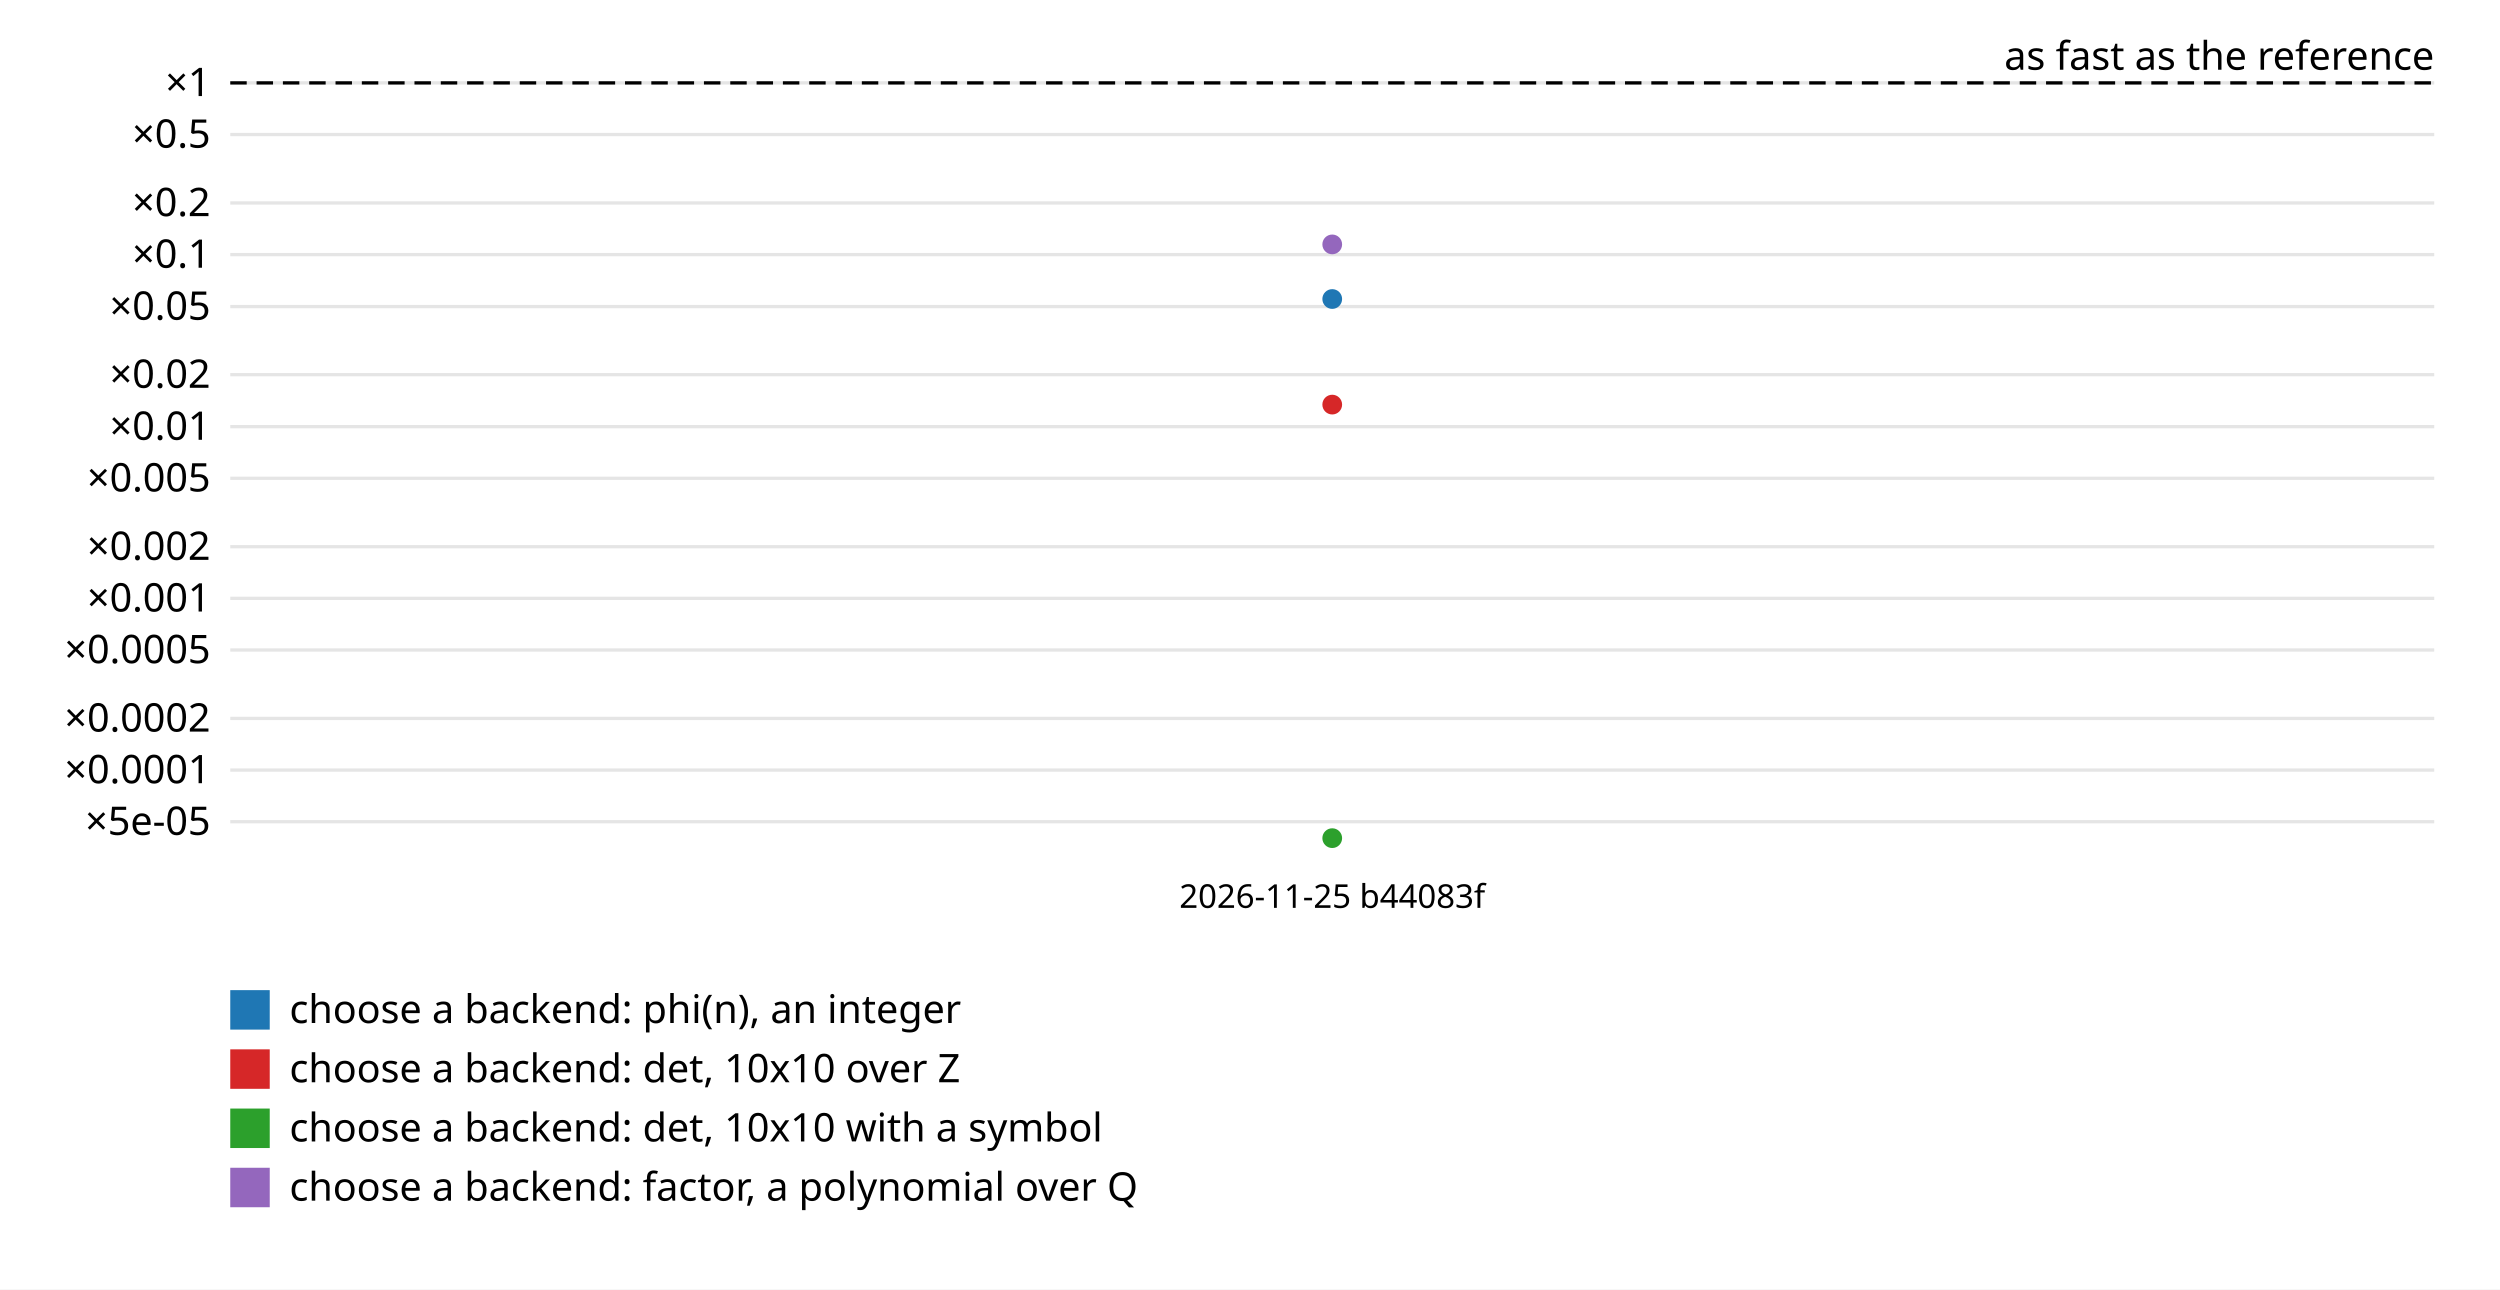
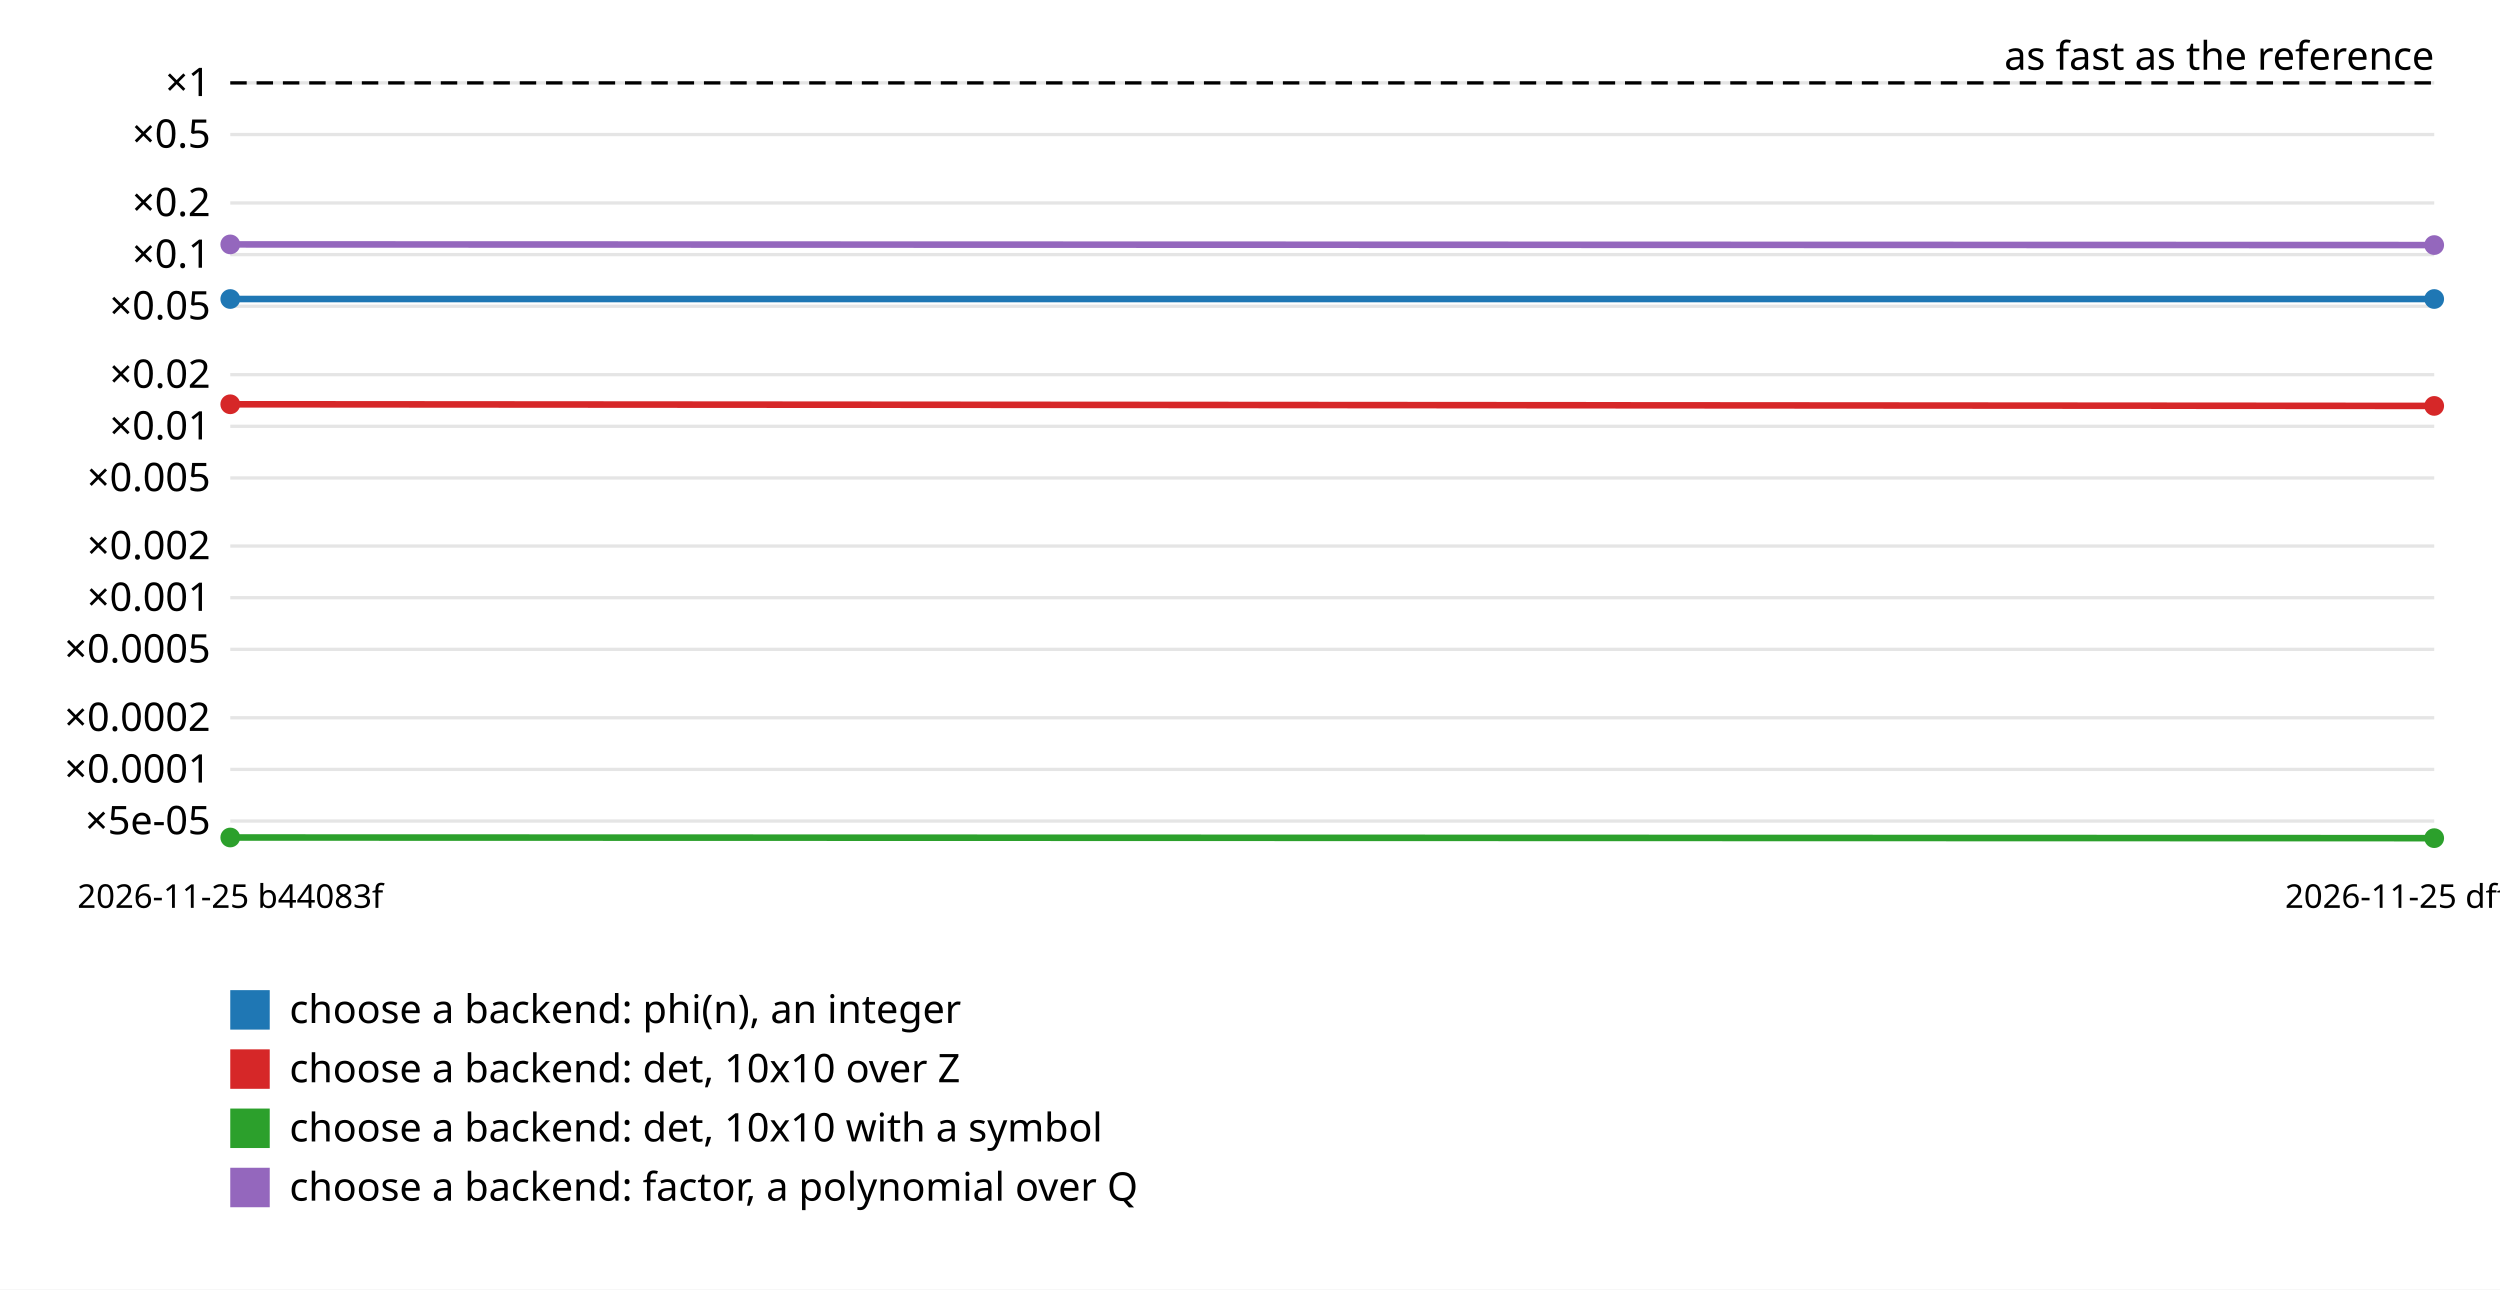
<svg xmlns="http://www.w3.org/2000/svg" width="760" height="392" font-family="sans-serif" font-size="12">
  <rect width="760" height="392" fill="white" />
-   <line x1="70" x2="740" y1="249.8" y2="249.8" stroke="#e5e5e5" />
-   <text x="64" y="253.8" text-anchor="end">×5e-05</text>
-   <line x1="70" x2="740" y1="234.1" y2="234.1" stroke="#e5e5e5" />
-   <text x="64" y="238.1" text-anchor="end">×0.0001</text>
-   <line x1="70" x2="740" y1="218.4" y2="218.4" stroke="#e5e5e5" />
-   <text x="64" y="222.4" text-anchor="end">×0.0002</text>
-   <line x1="70" x2="740" y1="197.6" y2="197.6" stroke="#e5e5e5" />
-   <text x="64" y="201.6" text-anchor="end">×0.0005</text>
-   <line x1="70" x2="740" y1="181.9" y2="181.9" stroke="#e5e5e5" />
-   <text x="64" y="185.9" text-anchor="end">×0.001</text>
-   <line x1="70" x2="740" y1="166.2" y2="166.2" stroke="#e5e5e5" />
-   <text x="64" y="170.2" text-anchor="end">×0.002</text>
-   <line x1="70" x2="740" y1="145.4" y2="145.4" stroke="#e5e5e5" />
-   <text x="64" y="149.4" text-anchor="end">×0.005</text>
-   <line x1="70" x2="740" y1="129.7" y2="129.7" stroke="#e5e5e5" />
-   <text x="64" y="133.7" text-anchor="end">×0.01</text>
+   <line x1="70" x2="740" y1="249.6" y2="249.6" stroke="#e5e5e5" />
+   <text x="64" y="253.6" text-anchor="end">×5e-05</text>
+   <line x1="70" x2="740" y1="233.9" y2="233.9" stroke="#e5e5e5" />
+   <text x="64" y="237.9" text-anchor="end">×0.0001</text>
+   <line x1="70" x2="740" y1="218.2" y2="218.2" stroke="#e5e5e5" />
+   <text x="64" y="222.2" text-anchor="end">×0.0002</text>
+   <line x1="70" x2="740" y1="197.4" y2="197.4" stroke="#e5e5e5" />
+   <text x="64" y="201.4" text-anchor="end">×0.0005</text>
+   <line x1="70" x2="740" y1="181.7" y2="181.7" stroke="#e5e5e5" />
+   <text x="64" y="185.7" text-anchor="end">×0.001</text>
+   <line x1="70" x2="740" y1="166.0" y2="166.0" stroke="#e5e5e5" />
+   <text x="64" y="170.0" text-anchor="end">×0.002</text>
+   <line x1="70" x2="740" y1="145.3" y2="145.3" stroke="#e5e5e5" />
+   <text x="64" y="149.3" text-anchor="end">×0.005</text>
+   <line x1="70" x2="740" y1="129.6" y2="129.6" stroke="#e5e5e5" />
+   <text x="64" y="133.6" text-anchor="end">×0.01</text>
  <line x1="70" x2="740" y1="113.9" y2="113.9" stroke="#e5e5e5" />
  <text x="64" y="117.9" text-anchor="end">×0.02</text>
-   <line x1="70" x2="740" y1="93.2" y2="93.2" stroke="#e5e5e5" />
-   <text x="64" y="97.2" text-anchor="end">×0.05</text>
+   <line x1="70" x2="740" y1="93.1" y2="93.1" stroke="#e5e5e5" />
+   <text x="64" y="97.1" text-anchor="end">×0.05</text>
  <line x1="70" x2="740" y1="77.4" y2="77.4" stroke="#e5e5e5" />
  <text x="64" y="81.4" text-anchor="end">×0.1</text>
  <line x1="70" x2="740" y1="61.7" y2="61.7" stroke="#e5e5e5" />
  <text x="64" y="65.7" text-anchor="end">×0.2</text>
  <line x1="70" x2="740" y1="40.9" y2="40.9" stroke="#e5e5e5" />
  <text x="64" y="44.9" text-anchor="end">×0.5</text>
  <line x1="70" x2="740" y1="25.2" y2="25.2" stroke="#e5e5e5" />
  <text x="64" y="29.2" text-anchor="end">×1</text>
  <line x1="70" x2="740" y1="25.2" y2="25.2" stroke="black" stroke-dasharray="5 3" />
  <text x="740" y="21.2" text-anchor="end">as fast as the reference</text>
-   <text x="405.0" y="276" text-anchor="middle" font-size="10">2026-11-25 b44083f</text>
-   <circle cx="405.0" cy="90.9" r="3" fill="#1f77b4" />
+   <text x="70.0" y="276" text-anchor="middle" font-size="10">2026-11-25 b44083f</text>
+   <text x="740.0" y="276" text-anchor="middle" font-size="10">2026-11-25 dff4757</text>
+   <polyline points="70.0,90.9 740.0,90.9" fill="none" stroke="#1f77b4" stroke-width="2" />
+   <circle cx="70.0" cy="90.9" r="3" fill="#1f77b4" />
+   <circle cx="740.0" cy="90.9" r="3" fill="#1f77b4" />
  <rect x="70" y="301" width="12" height="12" fill="#1f77b4" />
  <text x="88" y="311">choose a backend: phi(n), an integer</text>
-   <circle cx="405.0" cy="123.0" r="3" fill="#d62728" />
+   <polyline points="70.0,122.9 740.0,123.4" fill="none" stroke="#d62728" stroke-width="2" />
+   <circle cx="70.0" cy="122.9" r="3" fill="#d62728" />
+   <circle cx="740.0" cy="123.4" r="3" fill="#d62728" />
  <rect x="70" y="319" width="12" height="12" fill="#d62728" />
  <text x="88" y="329">choose a backend: det, 10x10 over Z</text>
-   <circle cx="405.0" cy="254.8" r="3" fill="#2ca02c" />
+   <polyline points="70.0,254.6 740.0,254.8" fill="none" stroke="#2ca02c" stroke-width="2" />
+   <circle cx="70.0" cy="254.6" r="3" fill="#2ca02c" />
+   <circle cx="740.0" cy="254.8" r="3" fill="#2ca02c" />
  <rect x="70" y="337" width="12" height="12" fill="#2ca02c" />
  <text x="88" y="347">choose a backend: det, 10x10 with a symbol</text>
-   <circle cx="405.0" cy="74.3" r="3" fill="#9467bd" />
+   <polyline points="70.0,74.3 740.0,74.5" fill="none" stroke="#9467bd" stroke-width="2" />
+   <circle cx="70.0" cy="74.3" r="3" fill="#9467bd" />
+   <circle cx="740.0" cy="74.5" r="3" fill="#9467bd" />
  <rect x="70" y="355" width="12" height="12" fill="#9467bd" />
  <text x="88" y="365">choose a backend: factor, a polynomial over Q</text>
</svg>
